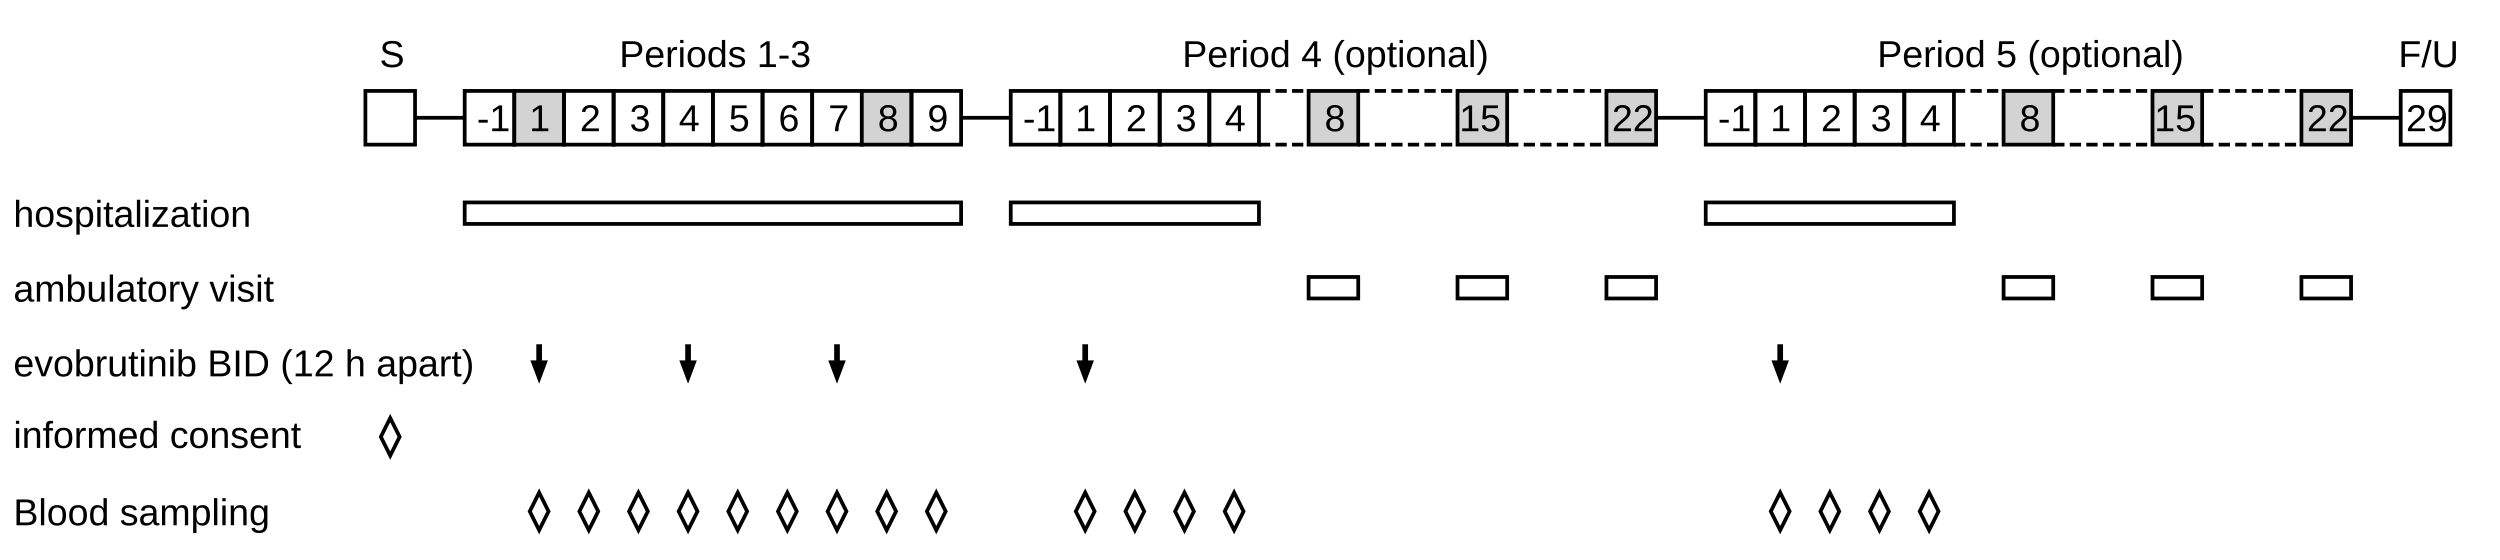
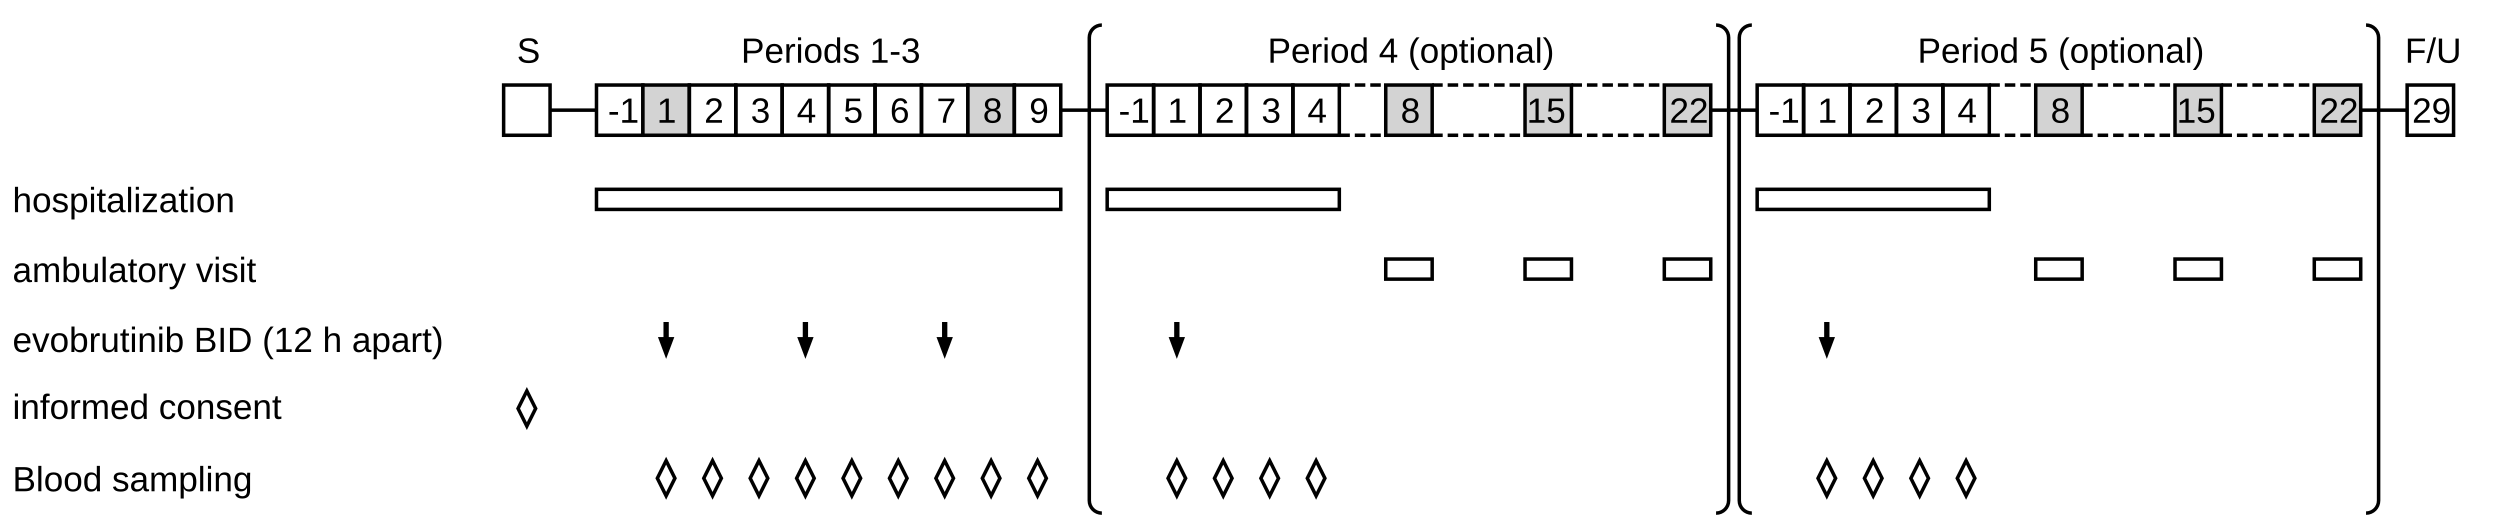
- <svg xmlns="http://www.w3.org/2000/svg" width="932.952" height="208.634">
+ <svg xmlns="http://www.w3.org/2000/svg" width="997.552" height="208.634">
  <style>text {font-family: Arial; font-size: 14px ;}</style>
-   <text x="141.634" y="25.032">S</text>
-   <text x="231.1" y="25.032">Periods 1-3</text>
-   <text x="441.199" y="25.032">Period 4 (optional)</text>
-   <text x="700.554" y="25.032">Period 5 (optional)</text>
-   <text x="895.026" y="25.032">F/U</text>
-   <rect x="136.36" y="33.932" width="18.525" height="20.043" style="stroke:black;  stroke-width:1.4; fill:none;" />
-   <text x="145.623" y="48.964" />
-   <line x1="154.886" y1="43.953" x2="173.411" y2="43.953" style="stroke:black; stroke-width:1.4; " />
-   <rect x="173.411" y="33.932" width="18.525" height="20.043" style="stroke:black;  stroke-width:1.4; fill:none;" />
-   <text x="177.957" y="48.964">-1</text>
-   <rect x="191.937" y="33.932" width="18.525" height="20.043" style="stroke:black;  stroke-width:0; fill:lightgray;" />
-   <rect x="191.937" y="33.932" width="18.525" height="20.043" style="stroke:black;  stroke-width:1.4; fill:none;" />
-   <text x="197.508" y="48.964">1</text>
-   <rect x="210.462" y="33.932" width="18.525" height="20.043" style="stroke:black;  stroke-width:1.4; fill:none;" />
-   <text x="216.406" y="48.964">2</text>
-   <rect x="228.987" y="33.932" width="18.525" height="20.043" style="stroke:black;  stroke-width:1.4; fill:none;" />
-   <text x="234.969" y="48.964">3</text>
-   <rect x="247.513" y="33.932" width="18.525" height="20.043" style="stroke:black;  stroke-width:1.4; fill:none;" />
-   <text x="253.31" y="48.964">4</text>
-   <rect x="266.038" y="33.932" width="18.525" height="20.043" style="stroke:black;  stroke-width:1.4; fill:none;" />
-   <text x="271.979" y="48.964">5</text>
-   <rect x="284.563" y="33.932" width="18.525" height="20.043" style="stroke:black;  stroke-width:1.4; fill:none;" />
-   <text x="290.518" y="48.964">6</text>
-   <rect x="303.089" y="33.932" width="18.525" height="20.043" style="stroke:black;  stroke-width:1.4; fill:none;" />
-   <text x="309.108" y="48.964">7</text>
-   <rect x="321.614" y="33.932" width="18.525" height="20.043" style="stroke:black;  stroke-width:0; fill:lightgray;" />
-   <rect x="321.614" y="33.932" width="18.525" height="20.043" style="stroke:black;  stroke-width:1.4; fill:none;" />
-   <text x="327.575" y="48.964">8</text>
-   <rect x="340.14" y="33.932" width="18.525" height="20.043" style="stroke:black;  stroke-width:1.4; fill:none;" />
-   <text x="346.107" y="48.964">9</text>
-   <line x1="358.665" y1="43.953" x2="377.19" y2="43.953" style="stroke:black; stroke-width:1.4; " />
-   <rect x="377.19" y="33.932" width="18.525" height="20.043" style="stroke:black;  stroke-width:1.4; fill:none;" />
-   <text x="381.736" y="48.964">-1</text>
-   <rect x="395.716" y="33.932" width="18.525" height="20.043" style="stroke:black;  stroke-width:1.4; fill:none;" />
-   <text x="401.287" y="48.964">1</text>
-   <rect x="414.241" y="33.932" width="18.525" height="20.043" style="stroke:black;  stroke-width:1.4; fill:none;" />
-   <text x="420.185" y="48.964">2</text>
-   <rect x="432.767" y="33.932" width="18.525" height="20.043" style="stroke:black;  stroke-width:1.4; fill:none;" />
-   <text x="438.748" y="48.964">3</text>
-   <rect x="451.292" y="33.932" width="18.525" height="20.043" style="stroke:black;  stroke-width:1.4; fill:none;" />
-   <text x="457.089" y="48.964">4</text>
-   <line x1="469.817" y1="33.932" x2="475.993" y2="33.932" style="stroke:black; stroke-width:1.4; stroke-dasharray: 4.2 4.2" />
-   <line x1="469.817" y1="53.975" x2="475.993" y2="53.975" style="stroke:black; stroke-width:1.4; stroke-dasharray: 4.2 4.2" />
-   <text x="472.905" y="48.964" />
-   <line x1="475.993" y1="33.932" x2="482.168" y2="33.932" style="stroke:black; stroke-width:1.4; stroke-dasharray: 4.2 4.2" />
-   <line x1="475.993" y1="53.975" x2="482.168" y2="53.975" style="stroke:black; stroke-width:1.4; stroke-dasharray: 4.2 4.2" />
-   <text x="479.08" y="48.964" />
-   <line x1="482.168" y1="33.932" x2="488.343" y2="33.932" style="stroke:black; stroke-width:1.4; stroke-dasharray: 4.2 4.2" />
-   <line x1="482.168" y1="53.975" x2="488.343" y2="53.975" style="stroke:black; stroke-width:1.4; stroke-dasharray: 4.2 4.2" />
-   <text x="485.255" y="48.964" />
-   <rect x="488.343" y="33.932" width="18.525" height="20.043" style="stroke:black;  stroke-width:0; fill:lightgray;" />
-   <rect x="488.343" y="33.932" width="18.525" height="20.043" style="stroke:black;  stroke-width:1.4; fill:none;" />
-   <text x="494.304" y="48.964">8</text>
-   <line x1="506.868" y1="33.932" x2="513.043" y2="33.932" style="stroke:black; stroke-width:1.4; stroke-dasharray: 4.2 4.2" />
-   <line x1="506.868" y1="53.975" x2="513.043" y2="53.975" style="stroke:black; stroke-width:1.4; stroke-dasharray: 4.2 4.2" />
-   <text x="509.956" y="48.964" />
-   <line x1="513.043" y1="33.932" x2="519.218" y2="33.932" style="stroke:black; stroke-width:1.4; stroke-dasharray: 4.2 4.2" />
-   <line x1="513.043" y1="53.975" x2="519.218" y2="53.975" style="stroke:black; stroke-width:1.4; stroke-dasharray: 4.2 4.2" />
-   <text x="516.131" y="48.964" />
-   <line x1="519.218" y1="33.932" x2="525.394" y2="33.932" style="stroke:black; stroke-width:1.4; stroke-dasharray: 4.2 4.2" />
-   <line x1="519.218" y1="53.975" x2="525.394" y2="53.975" style="stroke:black; stroke-width:1.4; stroke-dasharray: 4.2 4.2" />
-   <text x="522.306" y="48.964" />
-   <line x1="525.394" y1="33.932" x2="531.569" y2="33.932" style="stroke:black; stroke-width:1.4; stroke-dasharray: 4.2 4.2" />
-   <line x1="525.394" y1="53.975" x2="531.569" y2="53.975" style="stroke:black; stroke-width:1.4; stroke-dasharray: 4.2 4.2" />
-   <text x="528.481" y="48.964" />
-   <line x1="531.569" y1="33.932" x2="537.744" y2="33.932" style="stroke:black; stroke-width:1.4; stroke-dasharray: 4.2 4.2" />
-   <line x1="531.569" y1="53.975" x2="537.744" y2="53.975" style="stroke:black; stroke-width:1.4; stroke-dasharray: 4.2 4.2" />
-   <text x="534.656" y="48.964" />
-   <line x1="537.744" y1="33.932" x2="543.919" y2="33.932" style="stroke:black; stroke-width:1.4; stroke-dasharray: 4.2 4.2" />
-   <line x1="537.744" y1="53.975" x2="543.919" y2="53.975" style="stroke:black; stroke-width:1.4; stroke-dasharray: 4.2 4.2" />
-   <text x="540.831" y="48.964" />
-   <rect x="543.919" y="33.932" width="18.525" height="20.043" style="stroke:black;  stroke-width:0; fill:lightgray;" />
-   <rect x="543.919" y="33.932" width="18.525" height="20.043" style="stroke:black;  stroke-width:1.4; fill:none;" />
-   <text x="544.592" y="48.964">15</text>
-   <line x1="562.444" y1="33.932" x2="568.619" y2="33.932" style="stroke:black; stroke-width:1.4; stroke-dasharray: 4.2 4.2" />
-   <line x1="562.444" y1="53.975" x2="568.619" y2="53.975" style="stroke:black; stroke-width:1.4; stroke-dasharray: 4.2 4.2" />
-   <text x="565.532" y="48.964" />
-   <line x1="568.619" y1="33.932" x2="574.795" y2="33.932" style="stroke:black; stroke-width:1.4; stroke-dasharray: 4.2 4.2" />
-   <line x1="568.619" y1="53.975" x2="574.795" y2="53.975" style="stroke:black; stroke-width:1.4; stroke-dasharray: 4.2 4.2" />
-   <text x="571.707" y="48.964" />
-   <line x1="574.795" y1="33.932" x2="580.97" y2="33.932" style="stroke:black; stroke-width:1.4; stroke-dasharray: 4.2 4.2" />
-   <line x1="574.795" y1="53.975" x2="580.97" y2="53.975" style="stroke:black; stroke-width:1.4; stroke-dasharray: 4.2 4.2" />
-   <text x="577.882" y="48.964" />
-   <line x1="580.97" y1="33.932" x2="587.145" y2="33.932" style="stroke:black; stroke-width:1.4; stroke-dasharray: 4.2 4.2" />
-   <line x1="580.97" y1="53.975" x2="587.145" y2="53.975" style="stroke:black; stroke-width:1.4; stroke-dasharray: 4.2 4.2" />
-   <text x="584.057" y="48.964" />
-   <line x1="587.145" y1="33.932" x2="593.32" y2="33.932" style="stroke:black; stroke-width:1.4; stroke-dasharray: 4.2 4.2" />
-   <line x1="587.145" y1="53.975" x2="593.32" y2="53.975" style="stroke:black; stroke-width:1.4; stroke-dasharray: 4.2 4.2" />
-   <text x="590.232" y="48.964" />
-   <line x1="593.32" y1="33.932" x2="599.495" y2="33.932" style="stroke:black; stroke-width:1.4; stroke-dasharray: 4.2 4.2" />
-   <line x1="593.32" y1="53.975" x2="599.495" y2="53.975" style="stroke:black; stroke-width:1.4; stroke-dasharray: 4.2 4.2" />
-   <text x="596.408" y="48.964" />
-   <rect x="599.495" y="33.932" width="18.525" height="20.043" style="stroke:black;  stroke-width:0; fill:lightgray;" />
-   <rect x="599.495" y="33.932" width="18.525" height="20.043" style="stroke:black;  stroke-width:1.4; fill:none;" />
-   <text x="601.546" y="48.964">22</text>
-   <line x1="618.021" y1="43.953" x2="636.546" y2="43.953" style="stroke:black; stroke-width:1.4; " />
-   <rect x="636.546" y="33.932" width="18.525" height="20.043" style="stroke:black;  stroke-width:1.4; fill:none;" />
-   <text x="641.092" y="48.964">-1</text>
-   <rect x="655.071" y="33.932" width="18.525" height="20.043" style="stroke:black;  stroke-width:1.4; fill:none;" />
-   <text x="660.643" y="48.964">1</text>
-   <rect x="673.597" y="33.932" width="18.525" height="20.043" style="stroke:black;  stroke-width:1.4; fill:none;" />
-   <text x="679.541" y="48.964">2</text>
-   <rect x="692.122" y="33.932" width="18.525" height="20.043" style="stroke:black;  stroke-width:1.4; fill:none;" />
-   <text x="698.104" y="48.964">3</text>
-   <rect x="710.647" y="33.932" width="18.525" height="20.043" style="stroke:black;  stroke-width:1.4; fill:none;" />
-   <text x="716.444" y="48.964">4</text>
-   <line x1="729.173" y1="33.932" x2="735.348" y2="33.932" style="stroke:black; stroke-width:1.4; stroke-dasharray: 4.2 4.2" />
-   <line x1="729.173" y1="53.975" x2="735.348" y2="53.975" style="stroke:black; stroke-width:1.4; stroke-dasharray: 4.2 4.2" />
-   <text x="732.26" y="48.964" />
-   <line x1="735.348" y1="33.932" x2="741.523" y2="33.932" style="stroke:black; stroke-width:1.4; stroke-dasharray: 4.2 4.2" />
-   <line x1="735.348" y1="53.975" x2="741.523" y2="53.975" style="stroke:black; stroke-width:1.4; stroke-dasharray: 4.2 4.2" />
-   <text x="738.436" y="48.964" />
-   <line x1="741.523" y1="33.932" x2="747.698" y2="33.932" style="stroke:black; stroke-width:1.4; stroke-dasharray: 4.2 4.2" />
-   <line x1="741.523" y1="53.975" x2="747.698" y2="53.975" style="stroke:black; stroke-width:1.4; stroke-dasharray: 4.2 4.2" />
-   <text x="744.611" y="48.964" />
-   <rect x="747.698" y="33.932" width="18.525" height="20.043" style="stroke:black;  stroke-width:0; fill:lightgray;" />
-   <rect x="747.698" y="33.932" width="18.525" height="20.043" style="stroke:black;  stroke-width:1.4; fill:none;" />
-   <text x="753.659" y="48.964">8</text>
-   <line x1="766.224" y1="33.932" x2="772.399" y2="33.932" style="stroke:black; stroke-width:1.4; stroke-dasharray: 4.2 4.2" />
-   <line x1="766.224" y1="53.975" x2="772.399" y2="53.975" style="stroke:black; stroke-width:1.4; stroke-dasharray: 4.2 4.2" />
-   <text x="769.311" y="48.964" />
-   <line x1="772.399" y1="33.932" x2="778.574" y2="33.932" style="stroke:black; stroke-width:1.4; stroke-dasharray: 4.2 4.2" />
-   <line x1="772.399" y1="53.975" x2="778.574" y2="53.975" style="stroke:black; stroke-width:1.4; stroke-dasharray: 4.2 4.2" />
-   <text x="775.486" y="48.964" />
-   <line x1="778.574" y1="33.932" x2="784.749" y2="33.932" style="stroke:black; stroke-width:1.4; stroke-dasharray: 4.2 4.2" />
-   <line x1="778.574" y1="53.975" x2="784.749" y2="53.975" style="stroke:black; stroke-width:1.4; stroke-dasharray: 4.2 4.2" />
-   <text x="781.661" y="48.964" />
-   <line x1="784.749" y1="33.932" x2="790.924" y2="33.932" style="stroke:black; stroke-width:1.4; stroke-dasharray: 4.2 4.2" />
-   <line x1="784.749" y1="53.975" x2="790.924" y2="53.975" style="stroke:black; stroke-width:1.4; stroke-dasharray: 4.2 4.2" />
-   <text x="787.837" y="48.964" />
-   <line x1="790.924" y1="33.932" x2="797.099" y2="33.932" style="stroke:black; stroke-width:1.4; stroke-dasharray: 4.2 4.2" />
-   <line x1="790.924" y1="53.975" x2="797.099" y2="53.975" style="stroke:black; stroke-width:1.4; stroke-dasharray: 4.2 4.2" />
-   <text x="794.012" y="48.964" />
-   <line x1="797.099" y1="33.932" x2="803.274" y2="33.932" style="stroke:black; stroke-width:1.4; stroke-dasharray: 4.2 4.2" />
-   <line x1="797.099" y1="53.975" x2="803.274" y2="53.975" style="stroke:black; stroke-width:1.4; stroke-dasharray: 4.2 4.2" />
-   <text x="800.187" y="48.964" />
-   <rect x="803.274" y="33.932" width="18.525" height="20.043" style="stroke:black;  stroke-width:0; fill:lightgray;" />
-   <rect x="803.274" y="33.932" width="18.525" height="20.043" style="stroke:black;  stroke-width:1.4; fill:none;" />
-   <text x="803.948" y="48.964">15</text>
-   <line x1="821.8" y1="33.932" x2="827.975" y2="33.932" style="stroke:black; stroke-width:1.4; stroke-dasharray: 4.2 4.2" />
-   <line x1="821.8" y1="53.975" x2="827.975" y2="53.975" style="stroke:black; stroke-width:1.4; stroke-dasharray: 4.2 4.2" />
-   <text x="824.887" y="48.964" />
-   <line x1="827.975" y1="33.932" x2="834.15" y2="33.932" style="stroke:black; stroke-width:1.4; stroke-dasharray: 4.2 4.2" />
-   <line x1="827.975" y1="53.975" x2="834.15" y2="53.975" style="stroke:black; stroke-width:1.4; stroke-dasharray: 4.2 4.2" />
-   <text x="831.063" y="48.964" />
-   <line x1="834.15" y1="33.932" x2="840.325" y2="33.932" style="stroke:black; stroke-width:1.4; stroke-dasharray: 4.2 4.2" />
-   <line x1="834.15" y1="53.975" x2="840.325" y2="53.975" style="stroke:black; stroke-width:1.4; stroke-dasharray: 4.2 4.2" />
-   <text x="837.238" y="48.964" />
-   <line x1="840.325" y1="33.932" x2="846.5" y2="33.932" style="stroke:black; stroke-width:1.4; stroke-dasharray: 4.2 4.2" />
-   <line x1="840.325" y1="53.975" x2="846.5" y2="53.975" style="stroke:black; stroke-width:1.4; stroke-dasharray: 4.2 4.2" />
-   <text x="843.413" y="48.964" />
-   <line x1="846.5" y1="33.932" x2="852.675" y2="33.932" style="stroke:black; stroke-width:1.4; stroke-dasharray: 4.2 4.2" />
-   <line x1="846.5" y1="53.975" x2="852.675" y2="53.975" style="stroke:black; stroke-width:1.4; stroke-dasharray: 4.2 4.2" />
-   <text x="849.588" y="48.964" />
-   <line x1="852.675" y1="33.932" x2="858.851" y2="33.932" style="stroke:black; stroke-width:1.4; stroke-dasharray: 4.2 4.2" />
-   <line x1="852.675" y1="53.975" x2="858.851" y2="53.975" style="stroke:black; stroke-width:1.4; stroke-dasharray: 4.2 4.2" />
-   <text x="855.763" y="48.964" />
-   <rect x="858.851" y="33.932" width="18.525" height="20.043" style="stroke:black;  stroke-width:0; fill:lightgray;" />
-   <rect x="858.851" y="33.932" width="18.525" height="20.043" style="stroke:black;  stroke-width:1.4; fill:none;" />
-   <text x="860.901" y="48.964">22</text>
-   <line x1="877.376" y1="43.953" x2="895.901" y2="43.953" style="stroke:black; stroke-width:1.4; " />
-   <rect x="895.901" y="33.932" width="18.525" height="20.043" style="stroke:black;  stroke-width:1.4; fill:none;" />
-   <text x="897.891" y="48.964">29</text>
+   <path d="M699.02, 10.0 A5.011, 5.011 0 0,0 694.009, 15.011L694.009, 199.734 A5.011, 5.011 0 0,0 699.02 204.745" style="stroke: black; stroke-width:1.4; fill:none" />
+   <path d="M944.102, 10.0 A5.011, 5.011 0 0,1 949.112, 15.011L949.112, 199.734 A5.011, 5.011 0 0,1 944.102 204.745" style="stroke: black; stroke-width:1.4; fill:none" />
+   <path d="M439.664, 10.0 A5.011, 5.011 0 0,0 434.653, 15.011L434.653, 199.734 A5.011, 5.011 0 0,0 439.664 204.745" style="stroke: black; stroke-width:1.4; fill:none" />
+   <path d="M684.746, 10.0 A5.011, 5.011 0 0,1 689.757, 15.011L689.757, 199.734 A5.011, 5.011 0 0,1 684.746 204.745" style="stroke: black; stroke-width:1.4; fill:none" />
+   <text x="206.234" y="25.032">S</text>
+   <text x="295.699" y="25.032">Periods 1-3</text>
+   <text x="505.798" y="25.032">Period 4 (optional)</text>
+   <text x="765.154" y="25.032">Period 5 (optional)</text>
+   <text x="959.626" y="25.032">F/U</text>
+   <rect x="200.96" y="33.932" width="18.525" height="20.043" style="stroke:black;  stroke-width:1.4; fill:none;" />
+   <text x="210.223" y="48.964" />
+   <line x1="219.485" y1="43.953" x2="238.011" y2="43.953" style="stroke:black; stroke-width:1.4; " />
+   <rect x="238.011" y="33.932" width="18.525" height="20.043" style="stroke:black;  stroke-width:1.4; fill:none;" />
+   <text x="242.557" y="48.964">-1</text>
+   <rect x="256.536" y="33.932" width="18.525" height="20.043" style="stroke:black;  stroke-width:0; fill:lightgray;" />
+   <rect x="256.536" y="33.932" width="18.525" height="20.043" style="stroke:black;  stroke-width:1.4; fill:none;" />
+   <text x="262.107" y="48.964">1</text>
+   <rect x="275.062" y="33.932" width="18.525" height="20.043" style="stroke:black;  stroke-width:1.4; fill:none;" />
+   <text x="281.005" y="48.964">2</text>
+   <rect x="293.587" y="33.932" width="18.525" height="20.043" style="stroke:black;  stroke-width:1.4; fill:none;" />
+   <text x="299.568" y="48.964">3</text>
+   <rect x="312.112" y="33.932" width="18.525" height="20.043" style="stroke:black;  stroke-width:1.4; fill:none;" />
+   <text x="317.909" y="48.964">4</text>
+   <rect x="330.638" y="33.932" width="18.525" height="20.043" style="stroke:black;  stroke-width:1.4; fill:none;" />
+   <text x="336.578" y="48.964">5</text>
+   <rect x="349.163" y="33.932" width="18.525" height="20.043" style="stroke:black;  stroke-width:1.4; fill:none;" />
+   <text x="355.117" y="48.964">6</text>
+   <rect x="367.688" y="33.932" width="18.525" height="20.043" style="stroke:black;  stroke-width:1.4; fill:none;" />
+   <text x="373.708" y="48.964">7</text>
+   <rect x="386.214" y="33.932" width="18.525" height="20.043" style="stroke:black;  stroke-width:0; fill:lightgray;" />
+   <rect x="386.214" y="33.932" width="18.525" height="20.043" style="stroke:black;  stroke-width:1.4; fill:none;" />
+   <text x="392.175" y="48.964">8</text>
+   <rect x="404.739" y="33.932" width="18.525" height="20.043" style="stroke:black;  stroke-width:1.4; fill:none;" />
+   <text x="410.707" y="48.964">9</text>
+   <line x1="423.265" y1="43.953" x2="441.79" y2="43.953" style="stroke:black; stroke-width:1.4; " />
+   <rect x="441.79" y="33.932" width="18.525" height="20.043" style="stroke:black;  stroke-width:1.4; fill:none;" />
+   <text x="446.336" y="48.964">-1</text>
+   <rect x="460.315" y="33.932" width="18.525" height="20.043" style="stroke:black;  stroke-width:1.4; fill:none;" />
+   <text x="465.887" y="48.964">1</text>
+   <rect x="478.841" y="33.932" width="18.525" height="20.043" style="stroke:black;  stroke-width:1.4; fill:none;" />
+   <text x="484.785" y="48.964">2</text>
+   <rect x="497.366" y="33.932" width="18.525" height="20.043" style="stroke:black;  stroke-width:1.4; fill:none;" />
+   <text x="503.348" y="48.964">3</text>
+   <rect x="515.892" y="33.932" width="18.525" height="20.043" style="stroke:black;  stroke-width:1.4; fill:none;" />
+   <text x="521.688" y="48.964">4</text>
+   <line x1="534.417" y1="33.932" x2="540.592" y2="33.932" style="stroke:black; stroke-width:1.4; stroke-dasharray: 4.2 4.2" />
+   <line x1="534.417" y1="53.975" x2="540.592" y2="53.975" style="stroke:black; stroke-width:1.4; stroke-dasharray: 4.2 4.2" />
+   <text x="537.505" y="48.964" />
+   <line x1="540.592" y1="33.932" x2="546.767" y2="33.932" style="stroke:black; stroke-width:1.4; stroke-dasharray: 4.2 4.2" />
+   <line x1="540.592" y1="53.975" x2="546.767" y2="53.975" style="stroke:black; stroke-width:1.4; stroke-dasharray: 4.2 4.2" />
+   <text x="543.68" y="48.964" />
+   <line x1="546.767" y1="33.932" x2="552.942" y2="33.932" style="stroke:black; stroke-width:1.4; stroke-dasharray: 4.2 4.2" />
+   <line x1="546.767" y1="53.975" x2="552.942" y2="53.975" style="stroke:black; stroke-width:1.4; stroke-dasharray: 4.2 4.2" />
+   <text x="549.855" y="48.964" />
+   <rect x="552.942" y="33.932" width="18.525" height="20.043" style="stroke:black;  stroke-width:0; fill:lightgray;" />
+   <rect x="552.942" y="33.932" width="18.525" height="20.043" style="stroke:black;  stroke-width:1.4; fill:none;" />
+   <text x="558.903" y="48.964">8</text>
+   <line x1="571.468" y1="33.932" x2="577.643" y2="33.932" style="stroke:black; stroke-width:1.4; stroke-dasharray: 4.2 4.2" />
+   <line x1="571.468" y1="53.975" x2="577.643" y2="53.975" style="stroke:black; stroke-width:1.4; stroke-dasharray: 4.2 4.2" />
+   <text x="574.555" y="48.964" />
+   <line x1="577.643" y1="33.932" x2="583.818" y2="33.932" style="stroke:black; stroke-width:1.4; stroke-dasharray: 4.2 4.2" />
+   <line x1="577.643" y1="53.975" x2="583.818" y2="53.975" style="stroke:black; stroke-width:1.4; stroke-dasharray: 4.2 4.2" />
+   <text x="580.73" y="48.964" />
+   <line x1="583.818" y1="33.932" x2="589.993" y2="33.932" style="stroke:black; stroke-width:1.4; stroke-dasharray: 4.2 4.2" />
+   <line x1="583.818" y1="53.975" x2="589.993" y2="53.975" style="stroke:black; stroke-width:1.4; stroke-dasharray: 4.2 4.2" />
+   <text x="586.906" y="48.964" />
+   <line x1="589.993" y1="33.932" x2="596.168" y2="33.932" style="stroke:black; stroke-width:1.4; stroke-dasharray: 4.2 4.2" />
+   <line x1="589.993" y1="53.975" x2="596.168" y2="53.975" style="stroke:black; stroke-width:1.4; stroke-dasharray: 4.2 4.2" />
+   <text x="593.081" y="48.964" />
+   <line x1="596.168" y1="33.932" x2="602.343" y2="33.932" style="stroke:black; stroke-width:1.4; stroke-dasharray: 4.2 4.2" />
+   <line x1="596.168" y1="53.975" x2="602.343" y2="53.975" style="stroke:black; stroke-width:1.4; stroke-dasharray: 4.2 4.2" />
+   <text x="599.256" y="48.964" />
+   <line x1="602.343" y1="33.932" x2="608.519" y2="33.932" style="stroke:black; stroke-width:1.4; stroke-dasharray: 4.2 4.2" />
+   <line x1="602.343" y1="53.975" x2="608.519" y2="53.975" style="stroke:black; stroke-width:1.4; stroke-dasharray: 4.2 4.2" />
+   <text x="605.431" y="48.964" />
+   <rect x="608.519" y="33.932" width="18.525" height="20.043" style="stroke:black;  stroke-width:0; fill:lightgray;" />
+   <rect x="608.519" y="33.932" width="18.525" height="20.043" style="stroke:black;  stroke-width:1.4; fill:none;" />
+   <text x="609.192" y="48.964">15</text>
+   <line x1="627.044" y1="33.932" x2="633.219" y2="33.932" style="stroke:black; stroke-width:1.4; stroke-dasharray: 4.2 4.2" />
+   <line x1="627.044" y1="53.975" x2="633.219" y2="53.975" style="stroke:black; stroke-width:1.4; stroke-dasharray: 4.2 4.2" />
+   <text x="630.132" y="48.964" />
+   <line x1="633.219" y1="33.932" x2="639.394" y2="33.932" style="stroke:black; stroke-width:1.4; stroke-dasharray: 4.2 4.2" />
+   <line x1="633.219" y1="53.975" x2="639.394" y2="53.975" style="stroke:black; stroke-width:1.4; stroke-dasharray: 4.2 4.2" />
+   <text x="636.307" y="48.964" />
+   <line x1="639.394" y1="33.932" x2="645.569" y2="33.932" style="stroke:black; stroke-width:1.4; stroke-dasharray: 4.2 4.2" />
+   <line x1="639.394" y1="53.975" x2="645.569" y2="53.975" style="stroke:black; stroke-width:1.4; stroke-dasharray: 4.2 4.2" />
+   <text x="642.482" y="48.964" />
+   <line x1="645.569" y1="33.932" x2="651.744" y2="33.932" style="stroke:black; stroke-width:1.4; stroke-dasharray: 4.2 4.2" />
+   <line x1="645.569" y1="53.975" x2="651.744" y2="53.975" style="stroke:black; stroke-width:1.4; stroke-dasharray: 4.2 4.2" />
+   <text x="648.657" y="48.964" />
+   <line x1="651.744" y1="33.932" x2="657.92" y2="33.932" style="stroke:black; stroke-width:1.4; stroke-dasharray: 4.2 4.2" />
+   <line x1="651.744" y1="53.975" x2="657.92" y2="53.975" style="stroke:black; stroke-width:1.4; stroke-dasharray: 4.2 4.2" />
+   <text x="654.832" y="48.964" />
+   <line x1="657.92" y1="33.932" x2="664.095" y2="33.932" style="stroke:black; stroke-width:1.4; stroke-dasharray: 4.2 4.2" />
+   <line x1="657.92" y1="53.975" x2="664.095" y2="53.975" style="stroke:black; stroke-width:1.4; stroke-dasharray: 4.2 4.2" />
+   <text x="661.007" y="48.964" />
+   <rect x="664.095" y="33.932" width="18.525" height="20.043" style="stroke:black;  stroke-width:0; fill:lightgray;" />
+   <rect x="664.095" y="33.932" width="18.525" height="20.043" style="stroke:black;  stroke-width:1.4; fill:none;" />
+   <text x="666.146" y="48.964">22</text>
+   <line x1="682.62" y1="43.953" x2="701.146" y2="43.953" style="stroke:black; stroke-width:1.4; " />
+   <rect x="701.146" y="33.932" width="18.525" height="20.043" style="stroke:black;  stroke-width:1.4; fill:none;" />
+   <text x="705.691" y="48.964">-1</text>
+   <rect x="719.671" y="33.932" width="18.525" height="20.043" style="stroke:black;  stroke-width:1.4; fill:none;" />
+   <text x="725.242" y="48.964">1</text>
+   <rect x="738.196" y="33.932" width="18.525" height="20.043" style="stroke:black;  stroke-width:1.4; fill:none;" />
+   <text x="744.14" y="48.964">2</text>
+   <rect x="756.722" y="33.932" width="18.525" height="20.043" style="stroke:black;  stroke-width:1.4; fill:none;" />
+   <text x="762.703" y="48.964">3</text>
+   <rect x="775.247" y="33.932" width="18.525" height="20.043" style="stroke:black;  stroke-width:1.4; fill:none;" />
+   <text x="781.044" y="48.964">4</text>
+   <line x1="793.772" y1="33.932" x2="799.948" y2="33.932" style="stroke:black; stroke-width:1.4; stroke-dasharray: 4.2 4.2" />
+   <line x1="793.772" y1="53.975" x2="799.948" y2="53.975" style="stroke:black; stroke-width:1.4; stroke-dasharray: 4.2 4.2" />
+   <text x="796.86" y="48.964" />
+   <line x1="799.948" y1="33.932" x2="806.123" y2="33.932" style="stroke:black; stroke-width:1.4; stroke-dasharray: 4.2 4.2" />
+   <line x1="799.948" y1="53.975" x2="806.123" y2="53.975" style="stroke:black; stroke-width:1.4; stroke-dasharray: 4.2 4.2" />
+   <text x="803.035" y="48.964" />
+   <line x1="806.123" y1="33.932" x2="812.298" y2="33.932" style="stroke:black; stroke-width:1.4; stroke-dasharray: 4.2 4.2" />
+   <line x1="806.123" y1="53.975" x2="812.298" y2="53.975" style="stroke:black; stroke-width:1.4; stroke-dasharray: 4.2 4.2" />
+   <text x="809.21" y="48.964" />
+   <rect x="812.298" y="33.932" width="18.525" height="20.043" style="stroke:black;  stroke-width:0; fill:lightgray;" />
+   <rect x="812.298" y="33.932" width="18.525" height="20.043" style="stroke:black;  stroke-width:1.4; fill:none;" />
+   <text x="818.259" y="48.964">8</text>
+   <line x1="830.823" y1="33.932" x2="836.998" y2="33.932" style="stroke:black; stroke-width:1.4; stroke-dasharray: 4.2 4.2" />
+   <line x1="830.823" y1="53.975" x2="836.998" y2="53.975" style="stroke:black; stroke-width:1.4; stroke-dasharray: 4.2 4.2" />
+   <text x="833.911" y="48.964" />
+   <line x1="836.998" y1="33.932" x2="843.174" y2="33.932" style="stroke:black; stroke-width:1.4; stroke-dasharray: 4.2 4.2" />
+   <line x1="836.998" y1="53.975" x2="843.174" y2="53.975" style="stroke:black; stroke-width:1.4; stroke-dasharray: 4.2 4.2" />
+   <text x="840.086" y="48.964" />
+   <line x1="843.174" y1="33.932" x2="849.349" y2="33.932" style="stroke:black; stroke-width:1.4; stroke-dasharray: 4.2 4.2" />
+   <line x1="843.174" y1="53.975" x2="849.349" y2="53.975" style="stroke:black; stroke-width:1.4; stroke-dasharray: 4.2 4.2" />
+   <text x="846.261" y="48.964" />
+   <line x1="849.349" y1="33.932" x2="855.524" y2="33.932" style="stroke:black; stroke-width:1.4; stroke-dasharray: 4.2 4.2" />
+   <line x1="849.349" y1="53.975" x2="855.524" y2="53.975" style="stroke:black; stroke-width:1.4; stroke-dasharray: 4.2 4.2" />
+   <text x="852.436" y="48.964" />
+   <line x1="855.524" y1="33.932" x2="861.699" y2="33.932" style="stroke:black; stroke-width:1.4; stroke-dasharray: 4.2 4.2" />
+   <line x1="855.524" y1="53.975" x2="861.699" y2="53.975" style="stroke:black; stroke-width:1.4; stroke-dasharray: 4.2 4.2" />
+   <text x="858.611" y="48.964" />
+   <line x1="861.699" y1="33.932" x2="867.874" y2="33.932" style="stroke:black; stroke-width:1.4; stroke-dasharray: 4.2 4.2" />
+   <line x1="861.699" y1="53.975" x2="867.874" y2="53.975" style="stroke:black; stroke-width:1.4; stroke-dasharray: 4.2 4.2" />
+   <text x="864.786" y="48.964" />
+   <rect x="867.874" y="33.932" width="18.525" height="20.043" style="stroke:black;  stroke-width:0; fill:lightgray;" />
+   <rect x="867.874" y="33.932" width="18.525" height="20.043" style="stroke:black;  stroke-width:1.4; fill:none;" />
+   <text x="868.547" y="48.964">15</text>
+   <line x1="886.399" y1="33.932" x2="892.575" y2="33.932" style="stroke:black; stroke-width:1.4; stroke-dasharray: 4.2 4.2" />
+   <line x1="886.399" y1="53.975" x2="892.575" y2="53.975" style="stroke:black; stroke-width:1.4; stroke-dasharray: 4.2 4.2" />
+   <text x="889.487" y="48.964" />
+   <line x1="892.575" y1="33.932" x2="898.75" y2="33.932" style="stroke:black; stroke-width:1.4; stroke-dasharray: 4.2 4.2" />
+   <line x1="892.575" y1="53.975" x2="898.75" y2="53.975" style="stroke:black; stroke-width:1.4; stroke-dasharray: 4.2 4.2" />
+   <text x="895.662" y="48.964" />
+   <line x1="898.75" y1="33.932" x2="904.925" y2="33.932" style="stroke:black; stroke-width:1.4; stroke-dasharray: 4.2 4.2" />
+   <line x1="898.75" y1="53.975" x2="904.925" y2="53.975" style="stroke:black; stroke-width:1.4; stroke-dasharray: 4.2 4.2" />
+   <text x="901.837" y="48.964" />
+   <line x1="904.925" y1="33.932" x2="911.1" y2="33.932" style="stroke:black; stroke-width:1.4; stroke-dasharray: 4.2 4.2" />
+   <line x1="904.925" y1="53.975" x2="911.1" y2="53.975" style="stroke:black; stroke-width:1.4; stroke-dasharray: 4.2 4.2" />
+   <text x="908.012" y="48.964" />
+   <line x1="911.1" y1="33.932" x2="917.275" y2="33.932" style="stroke:black; stroke-width:1.4; stroke-dasharray: 4.2 4.2" />
+   <line x1="911.1" y1="53.975" x2="917.275" y2="53.975" style="stroke:black; stroke-width:1.4; stroke-dasharray: 4.2 4.2" />
+   <text x="914.188" y="48.964" />
+   <line x1="917.275" y1="33.932" x2="923.45" y2="33.932" style="stroke:black; stroke-width:1.4; stroke-dasharray: 4.2 4.2" />
+   <line x1="917.275" y1="53.975" x2="923.45" y2="53.975" style="stroke:black; stroke-width:1.4; stroke-dasharray: 4.2 4.2" />
+   <text x="920.363" y="48.964" />
+   <rect x="923.45" y="33.932" width="18.525" height="20.043" style="stroke:black;  stroke-width:0; fill:lightgray;" />
+   <rect x="923.45" y="33.932" width="18.525" height="20.043" style="stroke:black;  stroke-width:1.4; fill:none;" />
+   <text x="925.501" y="48.964">22</text>
+   <line x1="941.976" y1="43.953" x2="960.501" y2="43.953" style="stroke:black; stroke-width:1.4; " />
+   <rect x="960.501" y="33.932" width="18.525" height="20.043" style="stroke:black;  stroke-width:1.4; fill:none;" />
+   <text x="962.49" y="48.964">29</text>
  <text x="5" y="84.673">hospitalization</text>
-   <rect x="173.411" y="75.543" width="185.254" height="8.017" style="stroke:black;  stroke-width:1.4; fill:none;" />
-   <rect x="377.19" y="75.543" width="92.627" height="8.017" style="stroke:black;  stroke-width:1.4; fill:none;" />
-   <rect x="636.546" y="75.543" width="92.627" height="8.017" style="stroke:black;  stroke-width:1.4; fill:none;" />
+   <rect x="238.011" y="75.543" width="185.254" height="8.017" style="stroke:black;  stroke-width:1.4; fill:none;" />
+   <rect x="441.79" y="75.543" width="92.627" height="8.017" style="stroke:black;  stroke-width:1.4; fill:none;" />
+   <rect x="701.146" y="75.543" width="92.627" height="8.017" style="stroke:black;  stroke-width:1.4; fill:none;" />
  <text x="5" y="112.56">ambulatory visit</text>
-   <rect x="488.343" y="103.364" width="18.525" height="8.017" style="stroke:black;  stroke-width:1.4; fill:none;" />
-   <rect x="543.919" y="103.364" width="18.525" height="8.017" style="stroke:black;  stroke-width:1.4; fill:none;" />
-   <rect x="599.495" y="103.364" width="18.525" height="8.017" style="stroke:black;  stroke-width:1.4; fill:none;" />
-   <rect x="747.698" y="103.364" width="18.525" height="8.017" style="stroke:black;  stroke-width:1.4; fill:none;" />
-   <rect x="803.274" y="103.364" width="18.525" height="8.017" style="stroke:black;  stroke-width:1.4; fill:none;" />
-   <rect x="858.851" y="103.364" width="18.525" height="8.017" style="stroke:black;  stroke-width:1.4; fill:none;" />
+   <rect x="552.942" y="103.364" width="18.525" height="8.017" style="stroke:black;  stroke-width:1.4; fill:none;" />
+   <rect x="608.519" y="103.364" width="18.525" height="8.017" style="stroke:black;  stroke-width:1.4; fill:none;" />
+   <rect x="664.095" y="103.364" width="18.525" height="8.017" style="stroke:black;  stroke-width:1.4; fill:none;" />
+   <rect x="812.298" y="103.364" width="18.525" height="8.017" style="stroke:black;  stroke-width:1.4; fill:none;" />
+   <rect x="867.874" y="103.364" width="18.525" height="8.017" style="stroke:black;  stroke-width:1.4; fill:none;" />
+   <rect x="923.45" y="103.364" width="18.525" height="8.017" style="stroke:black;  stroke-width:1.4; fill:none;" />
  <text x="5" y="140.449">evobrutinib BID (12 h apart)</text>
-   <path d="M200.838, 135.193 L200.838, 129.18 L201.56, 129.18 L201.56, 135.193 L203.454, 135.193 L201.199, 141.206 L198.944, 135.193 L200.838, 135.193 Z" style="stroke: black; fill: black; stroke-width:1.4; " />
-   <path d="M256.415, 135.193 L256.415, 129.18 L257.136, 129.18 L257.136, 135.193 L259.03, 135.193 L256.775, 141.206 L254.521, 135.193 L256.415, 135.193 Z" style="stroke: black; fill: black; stroke-width:1.4; " />
-   <path d="M311.991, 135.193 L311.991, 129.18 L312.712, 129.18 L312.712, 135.193 L314.606, 135.193 L312.352, 141.206 L310.097, 135.193 L311.991, 135.193 Z" style="stroke: black; fill: black; stroke-width:1.4; " />
-   <path d="M404.618, 135.193 L404.618, 129.18 L405.339, 129.18 L405.339, 135.193 L407.233, 135.193 L404.979, 141.206 L402.724, 135.193 L404.618, 135.193 Z" style="stroke: black; fill: black; stroke-width:1.4; " />
-   <path d="M663.973, 135.193 L663.973, 129.18 L664.695, 129.18 L664.695, 135.193 L666.589, 135.193 L664.334, 141.206 L662.079, 135.193 L663.973, 135.193 Z" style="stroke: black; fill: black; stroke-width:1.4; " />
+   <path d="M265.438, 135.193 L265.438, 129.18 L266.16, 129.18 L266.16, 135.193 L268.054, 135.193 L265.799, 141.206 L263.544, 135.193 L265.438, 135.193 Z" style="stroke: black; fill: black; stroke-width:1.4; " />
+   <path d="M321.014, 135.193 L321.014, 129.18 L321.736, 129.18 L321.736, 135.193 L323.63, 135.193 L321.375, 141.206 L319.12, 135.193 L321.014, 135.193 Z" style="stroke: black; fill: black; stroke-width:1.4; " />
+   <path d="M376.59, 135.193 L376.59, 129.18 L377.312, 129.18 L377.312, 135.193 L379.206, 135.193 L376.951, 141.206 L374.696, 135.193 L376.59, 135.193 Z" style="stroke: black; fill: black; stroke-width:1.4; " />
+   <path d="M469.217, 135.193 L469.217, 129.18 L469.939, 129.18 L469.939, 135.193 L471.833, 135.193 L469.578, 141.206 L467.323, 135.193 L469.217, 135.193 Z" style="stroke: black; fill: black; stroke-width:1.4; " />
+   <path d="M728.573, 135.193 L728.573, 129.18 L729.294, 129.18 L729.294, 135.193 L731.188, 135.193 L728.934, 141.206 L726.679, 135.193 L728.573, 135.193 Z" style="stroke: black; fill: black; stroke-width:1.4; " />
  <text x="5" y="167.157">informed consent</text>
-   <path d="M142.116, 163.014 L145.623, 155.999 L149.131, 163.014 L145.623, 170.029 L142.116, 163.014 Z" style="stroke: black; fill: none; stroke-width:1.4; " />
+   <path d="M206.715, 163.014 L210.223, 155.999 L213.73, 163.014 L210.223, 170.029 L206.715, 163.014 Z" style="stroke: black; fill: none; stroke-width:1.4; " />
  <text x="5" y="196.022">Blood sampling</text>
-   <path d="M197.692, 190.835 L201.199, 183.82 L204.707, 190.835 L201.199, 197.85 L197.692, 190.835 Z" style="stroke: black; fill: none; stroke-width:1.4; " />
-   <path d="M216.217, 190.835 L219.725, 183.82 L223.232, 190.835 L219.725, 197.85 L216.217, 190.835 Z" style="stroke: black; fill: none; stroke-width:1.4; " />
-   <path d="M234.742, 190.835 L238.25, 183.82 L241.758, 190.835 L238.25, 197.85 L234.742, 190.835 Z" style="stroke: black; fill: none; stroke-width:1.4; " />
-   <path d="M253.268, 190.835 L256.775, 183.82 L260.283, 190.835 L256.775, 197.85 L253.268, 190.835 Z" style="stroke: black; fill: none; stroke-width:1.4; " />
-   <path d="M271.793, 190.835 L275.301, 183.82 L278.808, 190.835 L275.301, 197.85 L271.793, 190.835 Z" style="stroke: black; fill: none; stroke-width:1.4; " />
-   <path d="M290.319, 190.835 L293.826, 183.82 L297.334, 190.835 L293.826, 197.85 L290.319, 190.835 Z" style="stroke: black; fill: none; stroke-width:1.4; " />
-   <path d="M308.844, 190.835 L312.352, 183.82 L315.859, 190.835 L312.352, 197.85 L308.844, 190.835 Z" style="stroke: black; fill: none; stroke-width:1.4; " />
-   <path d="M327.369, 190.835 L330.877, 183.82 L334.384, 190.835 L330.877, 197.85 L327.369, 190.835 Z" style="stroke: black; fill: none; stroke-width:1.4; " />
-   <path d="M345.895, 190.835 L349.402, 183.82 L352.91, 190.835 L349.402, 197.85 L345.895, 190.835 Z" style="stroke: black; fill: none; stroke-width:1.4; " />
-   <path d="M401.471, 190.835 L404.979, 183.82 L408.486, 190.835 L404.979, 197.85 L401.471, 190.835 Z" style="stroke: black; fill: none; stroke-width:1.4; " />
-   <path d="M419.996, 190.835 L423.504, 183.82 L427.011, 190.835 L423.504, 197.85 L419.996, 190.835 Z" style="stroke: black; fill: none; stroke-width:1.4; " />
-   <path d="M438.522, 190.835 L442.029, 183.82 L445.537, 190.835 L442.029, 197.85 L438.522, 190.835 Z" style="stroke: black; fill: none; stroke-width:1.4; " />
-   <path d="M457.047, 190.835 L460.555, 183.82 L464.062, 190.835 L460.555, 197.85 L457.047, 190.835 Z" style="stroke: black; fill: none; stroke-width:1.4; " />
-   <path d="M660.826, 190.835 L664.334, 183.82 L667.842, 190.835 L664.334, 197.85 L660.826, 190.835 Z" style="stroke: black; fill: none; stroke-width:1.4; " />
-   <path d="M679.352, 190.835 L682.859, 183.82 L686.367, 190.835 L682.859, 197.85 L679.352, 190.835 Z" style="stroke: black; fill: none; stroke-width:1.4; " />
-   <path d="M697.877, 190.835 L701.385, 183.82 L704.892, 190.835 L701.385, 197.85 L697.877, 190.835 Z" style="stroke: black; fill: none; stroke-width:1.4; " />
-   <path d="M716.403, 190.835 L719.91, 183.82 L723.418, 190.835 L719.91, 197.85 L716.403, 190.835 Z" style="stroke: black; fill: none; stroke-width:1.4; " />
+   <path d="M262.291, 190.835 L265.799, 183.82 L269.306, 190.835 L265.799, 197.85 L262.291, 190.835 Z" style="stroke: black; fill: none; stroke-width:1.4; " />
+   <path d="M280.817, 190.835 L284.324, 183.82 L287.832, 190.835 L284.324, 197.85 L280.817, 190.835 Z" style="stroke: black; fill: none; stroke-width:1.4; " />
+   <path d="M299.342, 190.835 L302.85, 183.82 L306.357, 190.835 L302.85, 197.85 L299.342, 190.835 Z" style="stroke: black; fill: none; stroke-width:1.4; " />
+   <path d="M317.867, 190.835 L321.375, 183.82 L324.883, 190.835 L321.375, 197.85 L317.867, 190.835 Z" style="stroke: black; fill: none; stroke-width:1.4; " />
+   <path d="M336.393, 190.835 L339.9, 183.82 L343.408, 190.835 L339.9, 197.85 L336.393, 190.835 Z" style="stroke: black; fill: none; stroke-width:1.4; " />
+   <path d="M354.918, 190.835 L358.426, 183.82 L361.933, 190.835 L358.426, 197.85 L354.918, 190.835 Z" style="stroke: black; fill: none; stroke-width:1.4; " />
+   <path d="M373.444, 190.835 L376.951, 183.82 L380.459, 190.835 L376.951, 197.85 L373.444, 190.835 Z" style="stroke: black; fill: none; stroke-width:1.4; " />
+   <path d="M391.969, 190.835 L395.477, 183.82 L398.984, 190.835 L395.477, 197.85 L391.969, 190.835 Z" style="stroke: black; fill: none; stroke-width:1.4; " />
+   <path d="M410.494, 190.835 L414.002, 183.82 L417.509, 190.835 L414.002, 197.85 L410.494, 190.835 Z" style="stroke: black; fill: none; stroke-width:1.4; " />
+   <path d="M466.071, 190.835 L469.578, 183.82 L473.086, 190.835 L469.578, 197.85 L466.071, 190.835 Z" style="stroke: black; fill: none; stroke-width:1.4; " />
+   <path d="M484.596, 190.835 L488.104, 183.82 L491.611, 190.835 L488.104, 197.85 L484.596, 190.835 Z" style="stroke: black; fill: none; stroke-width:1.4; " />
+   <path d="M503.121, 190.835 L506.629, 183.82 L510.136, 190.835 L506.629, 197.85 L503.121, 190.835 Z" style="stroke: black; fill: none; stroke-width:1.4; " />
+   <path d="M521.647, 190.835 L525.154, 183.82 L528.662, 190.835 L525.154, 197.85 L521.647, 190.835 Z" style="stroke: black; fill: none; stroke-width:1.4; " />
+   <path d="M725.426, 190.835 L728.934, 183.82 L732.441, 190.835 L728.934, 197.85 L725.426, 190.835 Z" style="stroke: black; fill: none; stroke-width:1.4; " />
+   <path d="M743.951, 190.835 L747.459, 183.82 L750.967, 190.835 L747.459, 197.85 L743.951, 190.835 Z" style="stroke: black; fill: none; stroke-width:1.4; " />
+   <path d="M762.477, 190.835 L765.984, 183.82 L769.492, 190.835 L765.984, 197.85 L762.477, 190.835 Z" style="stroke: black; fill: none; stroke-width:1.4; " />
+   <path d="M781.002, 190.835 L784.51, 183.82 L788.017, 190.835 L784.51, 197.85 L781.002, 190.835 Z" style="stroke: black; fill: none; stroke-width:1.4; " />
</svg>
